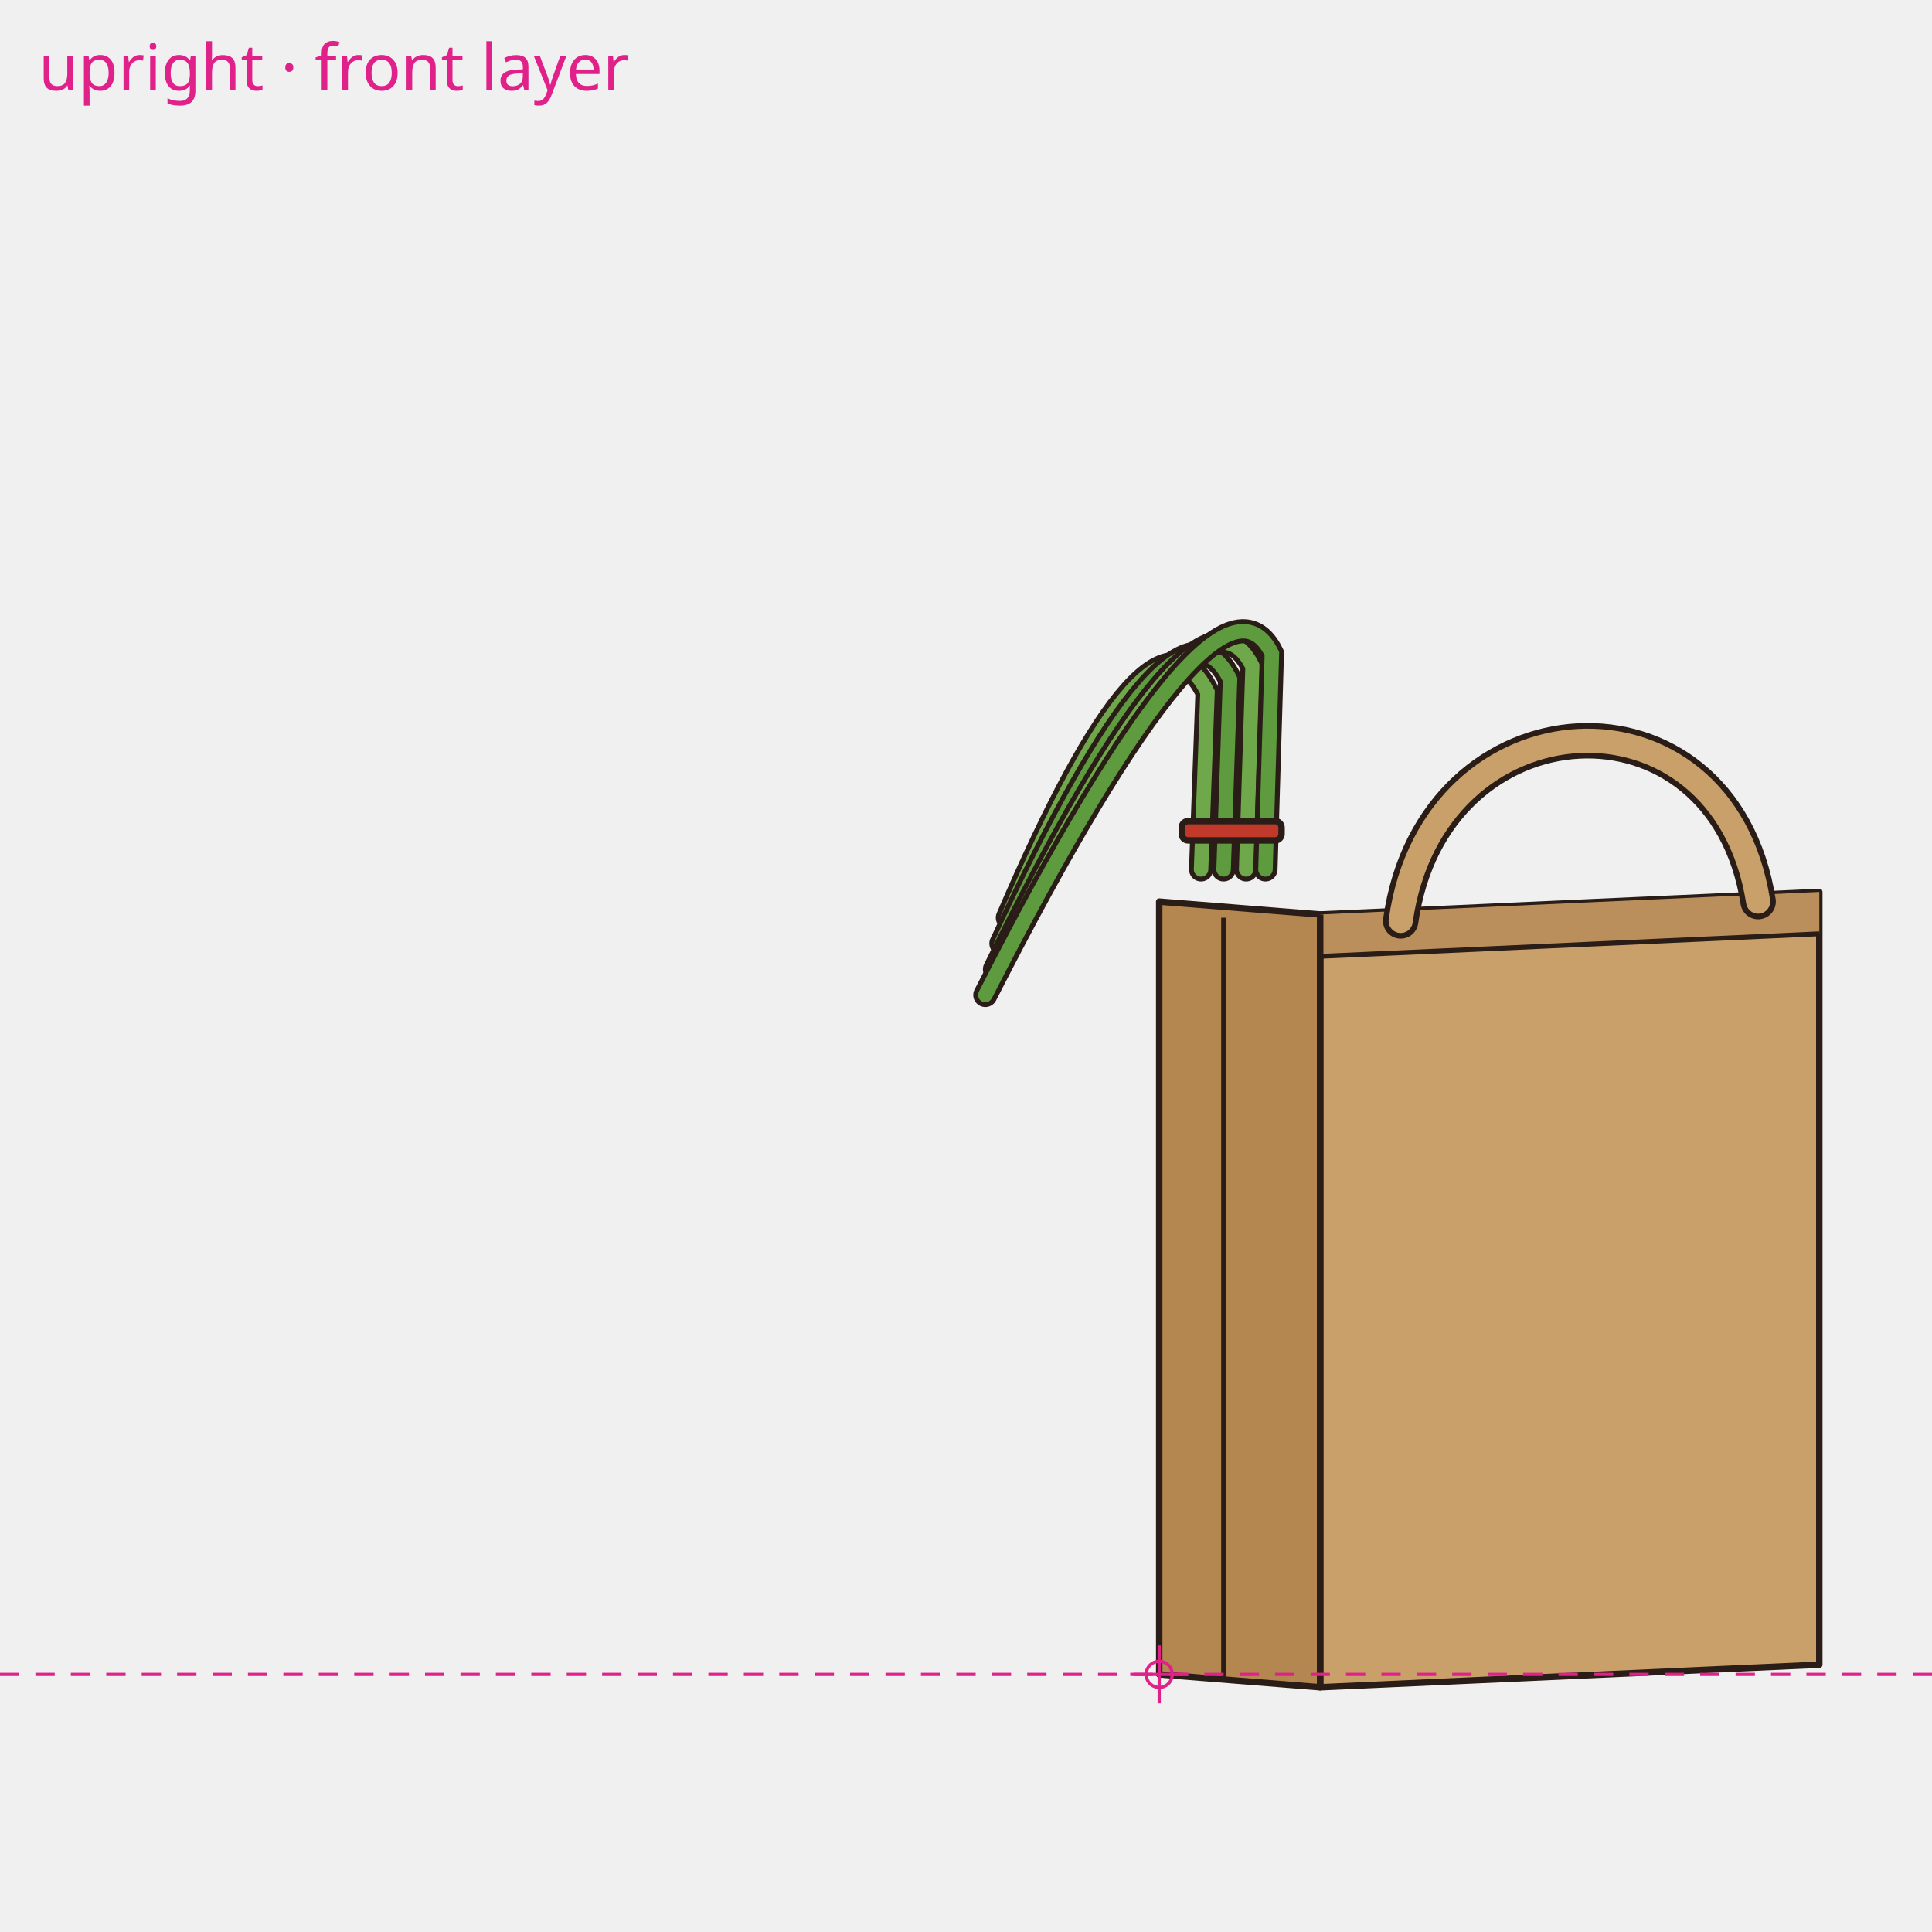
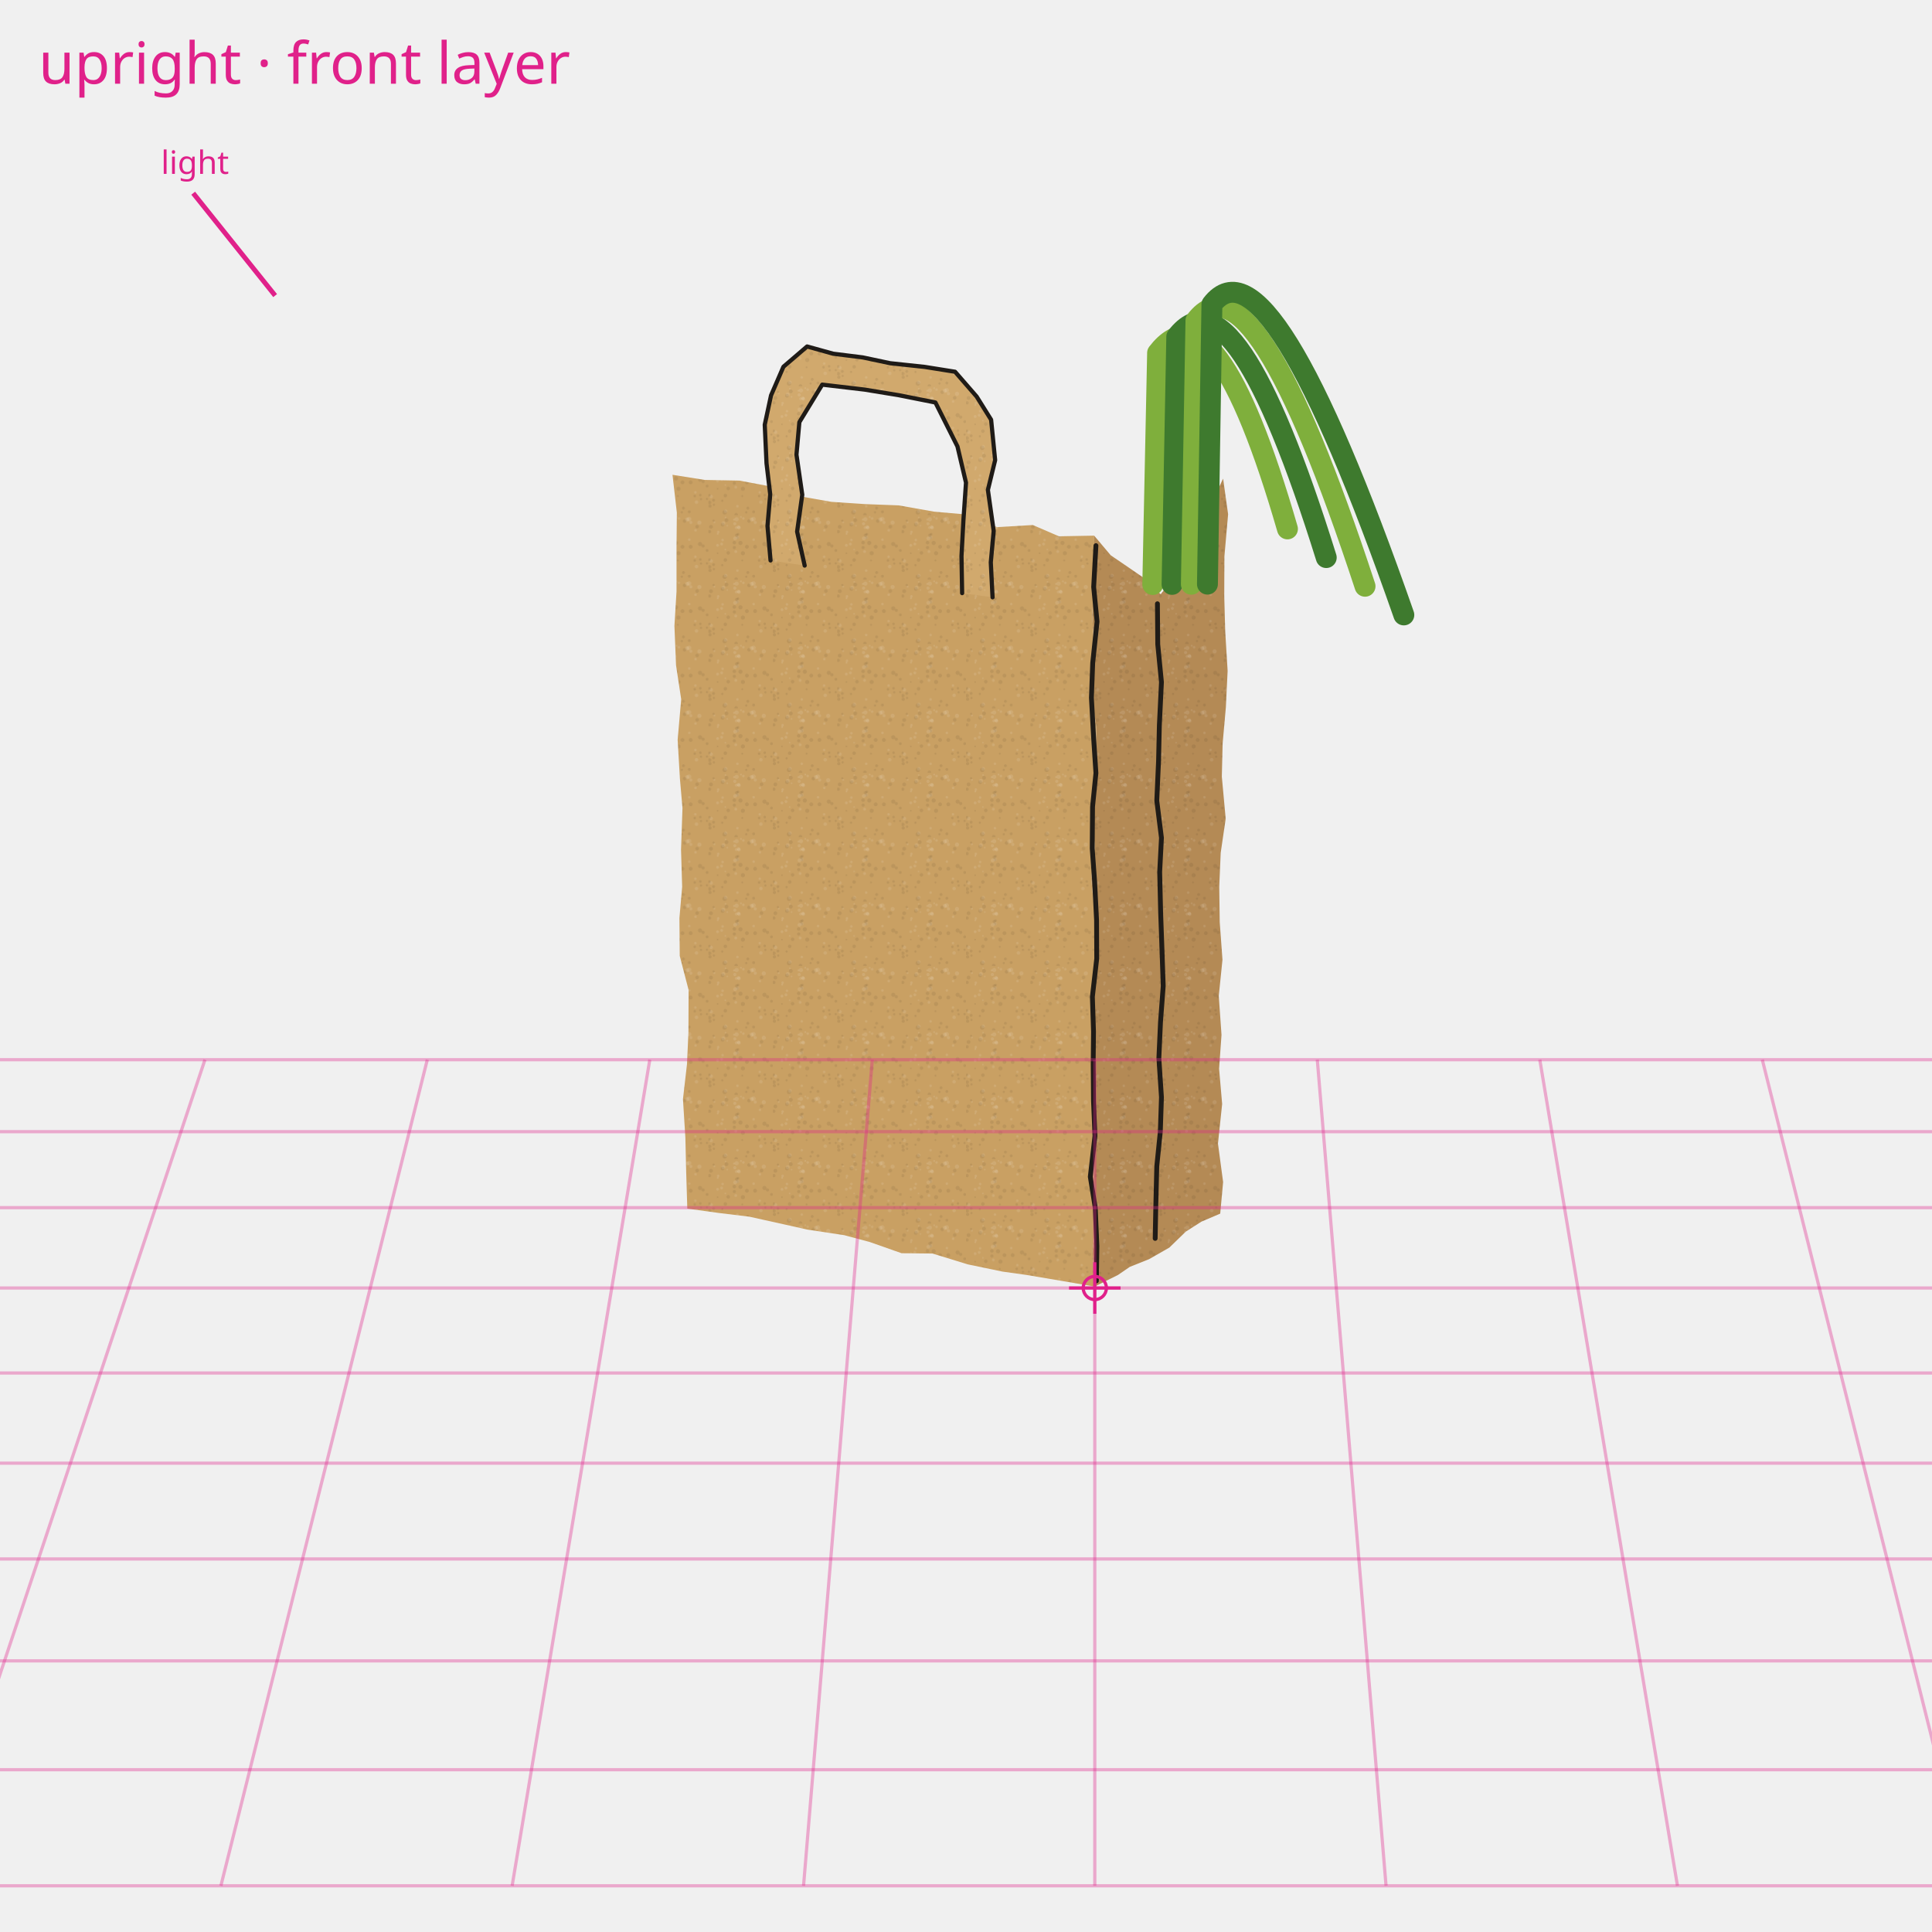
<svg xmlns="http://www.w3.org/2000/svg" width="1200" height="1200" viewBox="0 0 1200 1200">
-   <g transform="translate(720 1040) translate(0 0) rotate(0) translate(0 0) scale(1 1)">
-     <polygon points="0,0 100,8 100,-472 50,-476 0,-480" fill="#b48650" stroke="#2a1d17" stroke-width="4" stroke-linejoin="round" stroke-linecap="round" />
-     <polygon points="100,8 410,-6 410,-486 341.8,-482.9 270.5,-479.7 202.3,-476.6 100,-472" fill="#c9a06a" stroke="#2a1d17" stroke-width="4" stroke-linejoin="round" stroke-linecap="round" />
-     <polygon points="100,-472 202.3,-476.6 270.5,-479.7 341.8,-482.9 410,-486 410,-460 341.8,-456.9 270.5,-453.7 202.3,-450.6 100,-446" fill="#bb8f5b" stroke="none" />
-     <polyline points="100,-446 202.3,-450.6 270.5,-453.7 341.8,-456.9 410,-460" fill="none" stroke="#2a1d17" stroke-width="3" />
-     <line x1="100" y1="8" x2="100" y2="-472" stroke="#2a1d17" stroke-width="4" />
-     <line x1="40" y1="3" x2="40" y2="-470" stroke="#2a1d17" stroke-width="3" />
-     <path d="M 150 -468 C 170 -610, 350 -620, 372 -480" fill="none" stroke="#2a1d17" stroke-width="22" stroke-linecap="round" />
-     <path d="M 150 -468 C 170 -610, 350 -620, 372 -480" fill="none" stroke="#c9a06a" stroke-width="15" stroke-linecap="round" />
-     <path d="M 26 -500 L 30 -610 Q -4 -680 -94 -470" fill="none" stroke="#2a1d17" stroke-width="15" stroke-linecap="round" />
-     <path d="M 26 -500 L 30 -610 Q -4 -680 -94 -470" fill="none" stroke="#6fa84a" stroke-width="9" stroke-linecap="round" />
-     <path d="M 40 -500 L 44 -618 Q 10 -688 -98 -454" fill="none" stroke="#2a1d17" stroke-width="15" stroke-linecap="round" />
-     <path d="M 40 -500 L 44 -618 Q 10 -688 -98 -454" fill="none" stroke="#5e9b3e" stroke-width="9" stroke-linecap="round" />
-     <path d="M 54 -500 L 58 -626 Q 24 -696 -102 -438" fill="none" stroke="#2a1d17" stroke-width="15" stroke-linecap="round" />
-     <path d="M 54 -500 L 58 -626 Q 24 -696 -102 -438" fill="none" stroke="#6fa84a" stroke-width="9" stroke-linecap="round" />
-     <path d="M 66 -500 L 70 -634 Q 36 -704 -108 -422" fill="none" stroke="#2a1d17" stroke-width="15" stroke-linecap="round" />
-     <path d="M 66 -500 L 70 -634 Q 36 -704 -108 -422" fill="none" stroke="#5e9b3e" stroke-width="9" stroke-linecap="round" />
-     <rect x="14" y="-530" width="62" height="12" rx="4" fill="#c0392b" stroke="#2a1d17" stroke-width="4" stroke-linejoin="round" stroke-linecap="round" />
+   <defs>
+     <pattern id="grain" width="40" height="40" patternUnits="userSpaceOnUse">
+       <circle cx="23.5" cy="38.2" r="0.7" fill="#000" opacity="0.07" />
+       <circle cx="28" cy="2.4" r="1.4" fill="#fff" opacity="0.1" />
+       <circle cx="39.2" cy="21.9" r="0.9" fill="#000" opacity="0.07" />
+       <circle cx="11.7" cy="6.5" r="0.5" fill="#fff" opacity="0.1" />
+       <circle cx="33" cy="7.1" r="1.1" fill="#000" opacity="0.07" />
+       <circle cx="16.1" cy="20.1" r="1" fill="#000" opacity="0.07" />
+       <circle cx="29" cy="19.6" r="1.2" fill="#000" opacity="0.07" />
+       <circle cx="24.5" cy="35.6" r="0.9" fill="#000" opacity="0.07" />
+       <circle cx="10.7" cy="37.5" r="1.1" fill="#fff" opacity="0.1" />
+       <circle cx="21.4" cy="23.6" r="1.3" fill="#000" opacity="0.07" />
+       <circle cx="17.2" cy="39.7" r="1.1" fill="#000" opacity="0.07" />
+       <circle cx="32" cy="9.4" r="0.8" fill="#fff" opacity="0.1" />
+       <circle cx="0.7" cy="32.1" r="1.1" fill="#000" opacity="0.07" />
+       <circle cx="1.7" cy="28.4" r="1.1" fill="#fff" opacity="0.1" />
+       <circle cx="21.7" cy="2" r="0.8" fill="#fff" opacity="0.1" />
+       <circle cx="39.1" cy="29.9" r="0.7" fill="#000" opacity="0.07" />
+       <circle cx="3.7" cy="4.4" r="0.6" fill="#fff" opacity="0.1" />
+       <circle cx="1" cy="34.3" r="1" fill="#000" opacity="0.07" />
+       <circle cx="5.7" cy="23.6" r="0.5" fill="#000" opacity="0.07" />
+       <circle cx="34.4" cy="4.6" r="1.3" fill="#fff" opacity="0.1" />
+       <circle cx="12.3" cy="23.4" r="1.1" fill="#000" opacity="0.07" />
+       <circle cx="23.9" cy="19.6" r="1.2" fill="#000" opacity="0.07" />
+       <circle cx="10.5" cy="27.8" r="1.1" fill="#000" opacity="0.07" />
+       <circle cx="1.6" cy="7.2" r="1.2" fill="#000" opacity="0.07" />
+       <circle cx="26.8" cy="2.7" r="1.3" fill="#fff" opacity="0.1" />
+       <circle cx="15.9" cy="2.7" r="0.6" fill="#fff" opacity="0.1" />
+       <circle cx="34.8" cy="17.9" r="1.3" fill="#000" opacity="0.07" />
+       <circle cx="0.7" cy="10.2" r="1" fill="#000" opacity="0.07" />
+       <circle cx="29.1" cy="4.5" r="1" fill="#fff" opacity="0.1" />
+       <circle cx="5.8" cy="11.6" r="0.6" fill="#fff" opacity="0.1" />
+       <circle cx="21" cy="28.1" r="0.6" fill="#000" opacity="0.07" />
+       <circle cx="3.2" cy="30.7" r="0.9" fill="#000" opacity="0.07" />
+       <circle cx="28.1" cy="15.2" r="0.8" fill="#fff" opacity="0.1" />
+       <circle cx="10.1" cy="38.2" r="1.4" fill="#000" opacity="0.07" />
+       <circle cx="8.8" cy="15.4" r="0.8" fill="#fff" opacity="0.1" />
+       <circle cx="17.5" cy="2.5" r="1.3" fill="#fff" opacity="0.1" />
+       <circle cx="18" cy="13.9" r="1" fill="#000" opacity="0.07" />
+       <circle cx="3.2" cy="3.4" r="0.7" fill="#000" opacity="0.07" />
+       <circle cx="9.3" cy="5" r="1.2" fill="#fff" opacity="0.1" />
+       <circle cx="18.1" cy="13.8" r="1.1" fill="#fff" opacity="0.1" />
+       <circle cx="17" cy="22.6" r="0.9" fill="#fff" opacity="0.1" />
+       <circle cx="17.3" cy="7.7" r="0.9" fill="#fff" opacity="0.1" />
+       <circle cx="31.5" cy="28.1" r="0.8" fill="#000" opacity="0.07" />
+       <circle cx="31.9" cy="25.8" r="0.8" fill="#fff" opacity="0.1" />
+       <circle cx="10.6" cy="1.4" r="0.5" fill="#fff" opacity="0.1" />
+       <circle cx="36.7" cy="19.1" r="1" fill="#000" opacity="0.07" />
+       <circle cx="32.6" cy="31.9" r="1.1" fill="#fff" opacity="0.1" />
+       <circle cx="20.2" cy="1.1" r="0.6" fill="#fff" opacity="0.1" />
+       <circle cx="5.7" cy="18.7" r="0.9" fill="#fff" opacity="0.1" />
+       <circle cx="17.5" cy="12.4" r="1" fill="#000" opacity="0.07" />
+       <circle cx="8.2" cy="17.9" r="0.9" fill="#fff" opacity="0.1" />
+       <circle cx="35.4" cy="30" r="0.7" fill="#000" opacity="0.07" />
+       <circle cx="18.4" cy="11.8" r="0.8" fill="#000" opacity="0.07" />
+       <circle cx="35" cy="27.5" r="0.8" fill="#000" opacity="0.07" />
+       <circle cx="16.1" cy="17" r="1.1" fill="#000" opacity="0.07" />
+       <circle cx="19.9" cy="17.2" r="1.3" fill="#000" opacity="0.07" />
+       <circle cx="8.8" cy="5.8" r="1.2" fill="#000" opacity="0.07" />
+       <circle cx="18.7" cy="7.3" r="1.1" fill="#fff" opacity="0.1" />
+       <circle cx="25.2" cy="3.6" r="1.1" fill="#000" opacity="0.07" />
+       <circle cx="16.6" cy="14.4" r="1.2" fill="#fff" opacity="0.1" />
+       <circle cx="10.5" cy="21.3" r="0.5" fill="#fff" opacity="0.1" />
+       <circle cx="3.4" cy="33.5" r="0.7" fill="#000" opacity="0.07" />
+       <circle cx="18" cy="34.4" r="0.8" fill="#fff" opacity="0.1" />
+       <circle cx="0.6" cy="27.7" r="0.9" fill="#000" opacity="0.07" />
+       <circle cx="6.1" cy="10.4" r="0.8" fill="#fff" opacity="0.1" />
+       <circle cx="11.2" cy="3.1" r="1.2" fill="#000" opacity="0.07" />
+       <circle cx="19" cy="7.8" r="1.1" fill="#fff" opacity="0.1" />
+       <circle cx="28.1" cy="37.9" r="0.9" fill="#000" opacity="0.07" />
+       <circle cx="8.6" cy="31" r="0.7" fill="#000" opacity="0.07" />
+       <circle cx="16.4" cy="5.3" r="1" fill="#fff" opacity="0.1" />
+     </pattern>
+   </defs>
+   <polygon points="679.9,799.1 658.3,795.4 637.6,791.9 622.6,789.8 601,785.3 579.2,778.6 560,778.4 540.1,771.4 524.4,767.2 501.3,763.7 486.6,760.4 465.4,755.7 446.5,753.4 426.9,750.7 426.2,727.9 425.7,706.6 424.2,682.7 426.7,661 427.6,641.2 427.7,614.9 422.2,593.7 422,570.2 423.7,550.8 423,527.8 423.9,501.9 422.3,483.6 420.9,459.5 423.1,434.3 419.9,413.2 418.9,388.8 420.2,367.3 420.2,340.3 420.4,318.4 417.7,294.9 437.8,298.1 459.2,298.5 476.7,301.8 497.6,308.4 516.4,311.7 537.1,313.1 558.2,313.9 580.2,317.8 599.5,319.5 619.3,327.4 641.5,326.1 657.7,333.1 679.6,332.7 680,355.8 678.4,381.9 679.8,406.4 677,427.9 681,451.3 680.3,476.5 677.6,498.8 680,525.7 677.8,545.9 680.4,571.9 680.1,591.7 678.5,619.1 679.9,642.2 679.6,662.7 679.4,686.3 679.1,707.8 679.5,731.5 681.3,757.5 678.6,776.7" fill="#c9a063" />
+   <polygon points="679.9,799.1 658.3,795.4 637.6,791.9 622.6,789.8 601,785.3 579.2,778.6 560,778.4 540.1,771.4 524.4,767.2 501.3,763.7 486.6,760.4 465.4,755.7 446.5,753.4 426.9,750.7 426.2,727.9 425.7,706.6 424.2,682.7 426.7,661 427.6,641.2 427.7,614.9 422.2,593.7 422,570.2 423.7,550.8 423,527.8 423.9,501.9 422.3,483.6 420.9,459.5 423.1,434.3 419.9,413.2 418.9,388.8 420.2,367.3 420.2,340.3 420.4,318.4 417.7,294.9 437.8,298.1 459.2,298.5 476.7,301.8 497.6,308.4 516.4,311.7 537.1,313.1 558.2,313.9 580.2,317.8 599.5,319.5 619.3,327.4 641.5,326.1 657.7,333.1 679.6,332.7 680,355.8 678.4,381.9 679.8,406.4 677,427.9 681,451.3 680.3,476.5 677.6,498.8 680,525.7 677.8,545.9 680.4,571.9 680.1,591.7 678.5,619.1 679.9,642.2 679.6,662.7 679.4,686.3 679.1,707.8 679.5,731.5 681.3,757.5 678.6,776.7" fill="url(#grain)" />
+   <polygon points="616.5,371 615.4,349.3 617.2,329.8 613.6,304.3 618.1,285.8 615.6,260.7 606.6,246.3 593.2,230.9 574.4,227.9 552.9,225.6 535.9,222 517.5,219.7 501.3,215.2 486.6,227.8 478.9,245.6 475,263.8 476.1,287.8 478.4,307.1 476.7,326.7 478.6,348.1 499.8,351.3 495.1,330.2 498.3,307.3 494.7,282.4 496.5,262.2 510.7,238.9 537.1,242 558.4,245.5 581,250 594.7,277.3 600,299.8 598.4,323.1 597.2,345.4 597.6,368.4" fill="#d1a96d" />
+   <polygon points="616.5,371 615.4,349.3 617.2,329.8 613.6,304.3 618.1,285.8 615.6,260.7 606.6,246.3 593.2,230.9 574.4,227.9 552.9,225.6 535.9,222 517.5,219.7 501.3,215.2 486.6,227.8 478.9,245.6 475,263.8 476.1,287.8 478.4,307.1 476.7,326.7 478.6,348.1 499.8,351.3 495.1,330.2 498.3,307.3 494.7,282.4 496.5,262.2 510.7,238.9 537.1,242 558.4,245.5 581,250 594.7,277.3 600,299.8 598.4,323.1 597.2,345.4 597.6,368.4" fill="url(#grain)" />
+   <polyline points="616.5,371 615.4,349.3 617.2,329.8 613.6,304.3 618.1,285.8 615.6,260.7 606.6,246.3 593.2,230.9 574.4,227.9 552.9,225.6 535.9,222 517.5,219.7 501.3,215.2 486.6,227.8 478.9,245.6 475,263.8 476.1,287.8 478.4,307.1 476.7,326.7 478.6,348.1" fill="none" stroke="#1f1b17" stroke-width="2.6" stroke-linecap="round" stroke-linejoin="round" />
+   <polyline points="499.8,351.3 495.1,330.2 498.3,307.3 494.7,282.4 496.5,262.2 510.7,238.9 537.1,242 558.4,245.5 581,250 594.7,277.3 600,299.8 598.4,323.1 597.2,345.4 597.6,368.4" fill="none" stroke="#1f1b17" stroke-width="2.6" stroke-linecap="round" stroke-linejoin="round" />
+   <polygon points="679.9,799.1 678.6,776.7 681.3,757.5 679.5,731.5 679.1,707.8 679.4,686.3 679.6,662.7 679.9,642.2 678.5,619.1 680.1,591.7 680.4,571.9 677.8,545.9 680,525.7 677.6,498.8 680.3,476.5 681,451.3 677,427.9 679.8,406.4 678.4,381.9 680,355.8 679.6,332.7 689.9,344.9 700.9,352.4 712.1,360.1 720.9,369.1 732.8,354.3 741.8,333.8 749.6,318.3 759.7,297.3 762.8,319.4 760.5,345.6 760.4,370.1 761,392.1 762.5,416.7 761.4,439.4 759.4,461.8 758.9,482.4 761.3,508.5 758.2,529.7 757.3,550.8 757.6,572.8 759.3,596.1 757,618.6 758.7,642.8 757.2,663.8 759.1,685.7 756.5,710.3 759.7,734.2 757.9,753.8 746.2,758.8 736.5,765 726.3,774.9 713.7,782.1 701.7,786.9 694.4,791.9" fill="#b48a55" />
+   <polygon points="679.9,799.1 678.6,776.7 681.3,757.5 679.5,731.5 679.1,707.8 679.4,686.3 679.6,662.7 679.9,642.2 678.5,619.1 680.1,591.7 680.4,571.9 677.8,545.9 680,525.7 677.6,498.8 680.3,476.5 681,451.3 677,427.9 679.8,406.4 678.4,381.9 680,355.8 679.6,332.7 689.9,344.9 700.9,352.4 712.1,360.1 720.9,369.1 732.8,354.3 741.8,333.8 749.6,318.3 759.7,297.3 762.8,319.4 760.5,345.6 760.4,370.1 761,392.1 762.5,416.7 761.4,439.4 759.4,461.8 758.9,482.4 761.3,508.5 758.2,529.7 757.3,550.8 757.6,572.8 759.3,596.1 757,618.6 758.7,642.8 757.2,663.8 759.1,685.7 756.5,710.3 759.7,734.2 757.9,753.8 746.2,758.8 736.5,765 726.3,774.9 713.7,782.1 701.7,786.9 694.4,791.9" fill="url(#grain)" />
+   <polyline points="681,795.6 681.3,773.9 680.3,750.3 677.2,730.9 680.1,705.6 679.2,683.9 679,661 679.2,640.8 678.5,619.1 681.2,595.4 681.1,571.6 679.9,547.7 678.4,527 678.6,501.1 680.7,480.2 679.3,458.8 677.9,433.4 678.7,411.8 681.4,386.1 679.3,364.6 680.7,338.9" fill="none" stroke="#1f1b17" stroke-width="3" stroke-linecap="round" stroke-linejoin="round" />
+   <polyline points="717.5,769.2 717.9,749 718.5,724.4 720.7,702.8 721.4,681.5 719.8,657.2 720.8,635 722.5,612.4 721.6,586.2 720.9,566.9 720.3,541.6 721.4,520.4 718.5,497.3 719.6,472.6 720.1,450.5 721.4,423.7 719.1,400.2 718.9,375" fill="none" stroke="#1f1b17" stroke-width="3" stroke-linecap="round" stroke-linejoin="round" />
+   <g transform="translate(730.8 478.8) rotate(-0.4) scale(0.9987) translate(0 0)">
+     <path d="M -14 -116 L -10 -260 Q 26 -306 70 -150" fill="none" stroke="#7faf3c" stroke-width="13" stroke-linecap="round" stroke-linejoin="round" />
+     <path d="M -2 -116 L 2 -270 Q 38 -316 94 -132" fill="none" stroke="#3e7a2e" stroke-width="13" stroke-linecap="round" stroke-linejoin="round" />
+     <path d="M 10 -116 L 14 -280 Q 50 -326 118 -114" fill="none" stroke="#7faf3c" stroke-width="13" stroke-linecap="round" stroke-linejoin="round" />
+     <path d="M 20 -116 L 24 -290 Q 60 -336 142 -96" fill="none" stroke="#3e7a2e" stroke-width="13" stroke-linecap="round" stroke-linejoin="round" />
  </g>
  <g id="guides" fill="none" stroke="#e0218a" stroke-width="2">
-     <text x="24" y="56" font-size="40" font-family="sans-serif" fill="#e0218a" stroke="none">upright · front layer</text>
-     <line x1="0" y1="1040" x2="1200" y2="1040" stroke-dasharray="12 10" />
-     <path d="M 702 1040 H 738 M 720 1022 V 1058" />
-     <circle cx="720" cy="1040" r="8.1" />
+     <text x="24" y="52" font-size="36" font-family="sans-serif" fill="#e0218a" stroke="none">upright · front layer</text>
+     <line x1="-149.1" y1="658.2" x2="1232.7" y2="658.2" opacity="0.35" />
+     <line x1="-171.5" y1="702.9" x2="1247.6" y2="702.9" opacity="0.35" />
+     <line x1="-195.1" y1="750.1" x2="1263.4" y2="750.1" opacity="0.35" />
+     <line x1="-220" y1="800" x2="1280" y2="800" opacity="0.35" />
+     <line x1="-246.4" y1="852.8" x2="1297.6" y2="852.8" opacity="0.35" />
+     <line x1="-274.4" y1="908.8" x2="1316.3" y2="908.8" opacity="0.35" />
+     <line x1="-304.2" y1="968.3" x2="1336.1" y2="968.3" opacity="0.35" />
+     <line x1="-335.8" y1="1031.6" x2="1357.2" y2="1031.6" opacity="0.35" />
+     <line x1="-369.6" y1="1099.2" x2="1379.7" y2="1099.2" opacity="0.35" />
+     <line x1="-405.7" y1="1171.3" x2="1403.8" y2="1171.3" opacity="0.35" />
+     <line x1="-149.1" y1="658.2" x2="-405.7" y2="1171.3" opacity="0.35" />
+     <line x1="-10.9" y1="658.2" x2="-224.7" y2="1171.3" opacity="0.35" />
+     <line x1="127.3" y1="658.2" x2="-43.8" y2="1171.3" opacity="0.35" />
+     <line x1="265.4" y1="658.2" x2="137.2" y2="1171.3" opacity="0.35" />
+     <line x1="403.6" y1="658.2" x2="318.1" y2="1171.3" opacity="0.35" />
+     <line x1="541.8" y1="658.2" x2="499.1" y2="1171.3" opacity="0.35" />
+     <line x1="680" y1="658.2" x2="680" y2="1171.3" opacity="0.35" />
+     <line x1="818.2" y1="658.2" x2="860.9" y2="1171.3" opacity="0.35" />
+     <line x1="956.4" y1="658.2" x2="1041.9" y2="1171.3" opacity="0.35" />
+     <line x1="1094.6" y1="658.2" x2="1222.8" y2="1171.3" opacity="0.35" />
+     <line x1="1232.7" y1="658.2" x2="1403.8" y2="1171.3" opacity="0.35" />
+     <path d="M 120 120 L 170.9 183.6" stroke-width="3" />
+     <text x="100" y="108" font-size="20" font-family="sans-serif" fill="#e0218a" stroke="none">light</text>
+     <path d="M 664 800 H 696 M 680 784 V 816" />
+     <circle cx="680" cy="800" r="7.2" />
  </g>
</svg>
